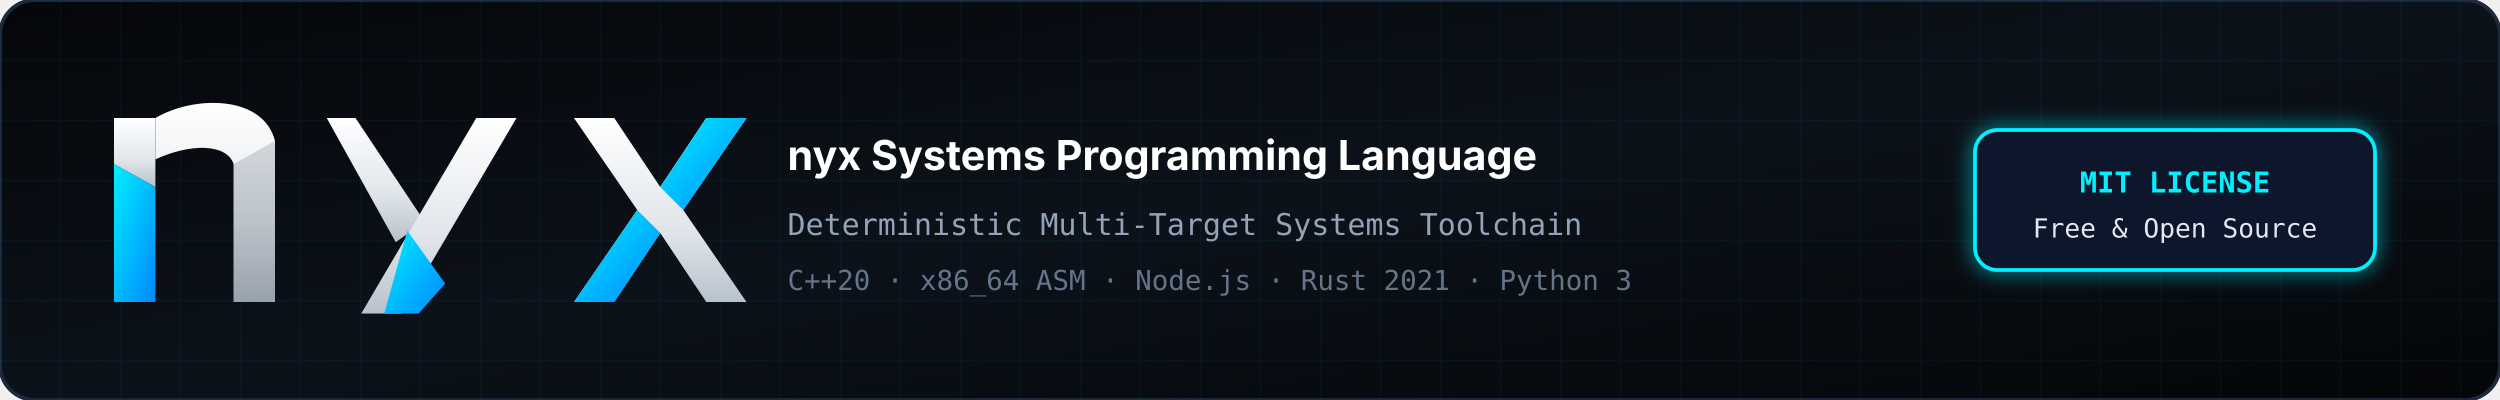
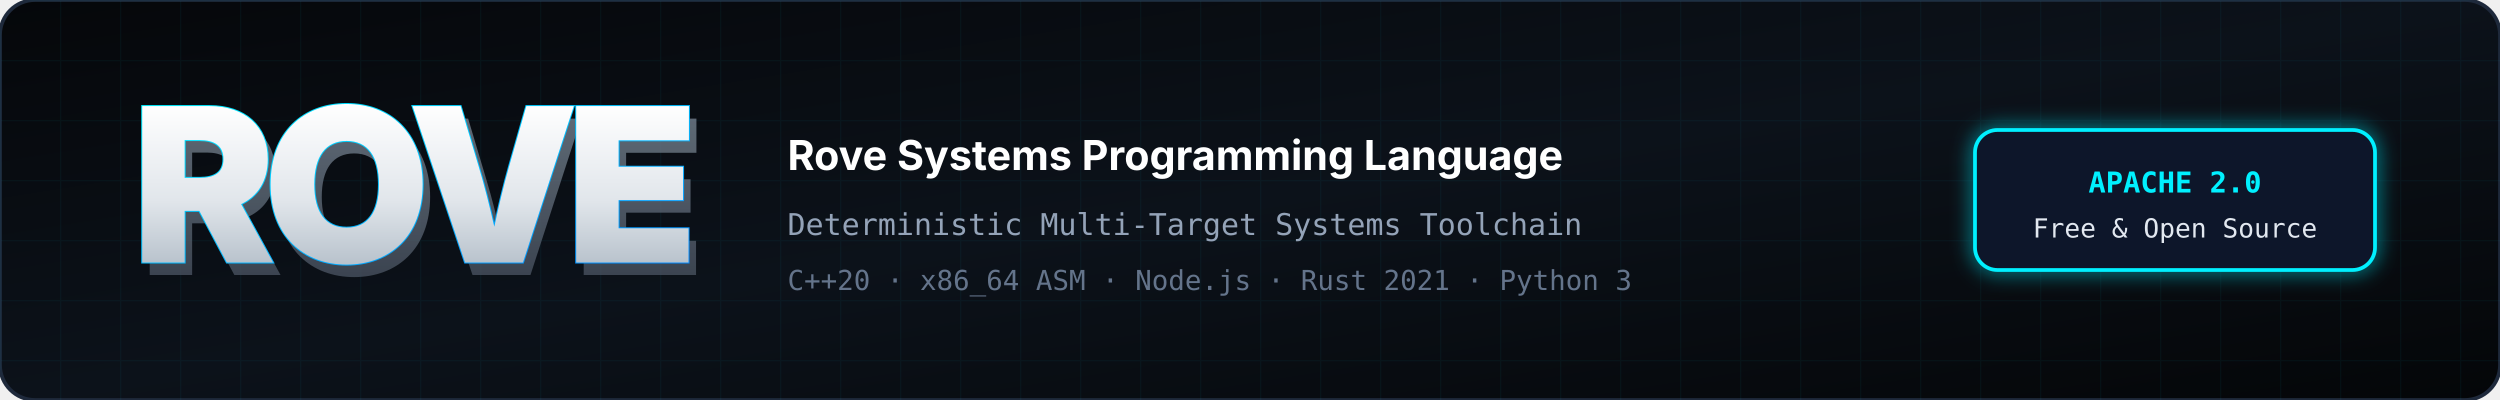
<svg xmlns="http://www.w3.org/2000/svg" viewBox="0 0 1000 160" width="100%" height="100%">
  <defs>
    <linearGradient id="footBg" x1="0%" y1="0%" x2="100%" y2="100%">
      <stop offset="0%" stop-color="#05070a" />
      <stop offset="50%" stop-color="#0c121a" />
      <stop offset="100%" stop-color="#040608" />
    </linearGradient>
    <linearGradient id="silverGrad" x1="0%" y1="0%" x2="0%" y2="100%">
      <stop offset="0%" stop-color="#FFFFFF" />
      <stop offset="60%" stop-color="#E1E6EB" />
      <stop offset="100%" stop-color="#B8C2CC" />
    </linearGradient>
    <linearGradient id="cyanFacet" x1="0%" y1="0%" x2="100%" y2="100%">
      <stop offset="0%" stop-color="#00F0FF" />
      <stop offset="100%" stop-color="#0088FF" />
    </linearGradient>
    <linearGradient id="shadeFacet" x1="0%" y1="0%" x2="0%" y2="100%">
      <stop offset="0%" stop-color="#7B8896" />
      <stop offset="100%" stop-color="#4B5563" />
    </linearGradient>
    <filter id="footGlow" x="-20%" y="-20%" width="140%" height="140%">
      <feGaussianBlur stdDeviation="4" result="blur" />
      <feMerge>
        <feMergeNode in="blur" />
        <feMergeNode in="SourceGraphic" />
      </feMerge>
    </filter>
    <pattern id="footGrid" width="24" height="24" patternUnits="userSpaceOnUse">
      <path d="M 24 0 L 0 0 0 24" fill="none" stroke="rgba(0, 240, 255, 0.04)" stroke-width="1" />
    </pattern>
  </defs>
  <style>
    .mono { font-family: 'JetBrains Mono', 'Fira Code', monospace; }
    .sans { font-family: 'Inter', system-ui, sans-serif; }
    
    @keyframes footScan {
      0%, 100% { stroke-opacity: 0.3; }
      50% { stroke-opacity: 0.85; }
    }
    .foot-pulse { animation: footScan 3s ease-in-out infinite; }
  </style>
  <rect width="1000" height="160" rx="14" fill="url(#footBg)" stroke="#1e293b" stroke-width="1.5" />
  <rect width="1000" height="160" rx="14" fill="url(#footGrid)" />
-   <g transform="translate(18, 15) scale(0.46)">
-     <path d="M 60 110 L 96 130 L 96 230 L 60 230 Z" fill="url(#cyanFacet)" />
-     <path d="M 60 70 L 96 70 L 96 130 L 60 110 Z" fill="url(#silverGrad)" />
-     <path d="M 96 70 C 130 50 190 50 200 90 L 200 230 L 164 230 L 164 110 C 158 92 126 92 96 106 Z" fill="url(#silverGrad)" />
-     <path d="M 164 110 L 200 90 L 200 230 L 164 230 Z" fill="url(#shadeFacet)" opacity="0.3" />
-     <path d="M 270 70 L 330 160 L 305 178 L 245 70 Z" fill="url(#silverGrad)" />
-     <path d="M 375 70 L 275 240 L 310 240 L 410 70 Z" fill="url(#silverGrad)" />
-     <path d="M 315 168 L 348 214 L 325 240 L 295 240 Z" fill="url(#cyanFacet)" />
-     <path d="M 460 70 L 515 150 L 460 230 L 495 230 L 535 170 L 575 230 L 610 230 L 555 150 L 610 70 L 575 70 L 535 130 L 495 70 Z" fill="url(#silverGrad)" />
-     <path d="M 555 150 L 610 70 L 575 70 L 535 130 Z" fill="url(#cyanFacet)" />
-     <path d="M 515 150 L 460 230 L 495 230 L 535 170 Z" fill="url(#cyanFacet)" />
+   <g font-family="'Arial Black', 'Inter', sans-serif" font-size="86" font-weight="900" letter-spacing="-5" text-anchor="middle">
+     <text x="169" y="110" fill="url(#shadeFacet)" opacity="0.75">ROVE</text>
+     <text x="166" y="105" fill="url(#silverGrad)" stroke="url(#cyanFacet)" stroke-width="0.8" paint-order="stroke fill">ROVE</text>
  </g>
  <g transform="translate(315, 52)">
-     <text x="0" y="16" class="sans" font-size="16.5" font-weight="700" fill="#ffffff">nyx Systems Programming Language</text>
+     <text x="0" y="16" class="sans" font-size="16.5" font-weight="700" fill="#ffffff">Rove Systems Programming Language</text>
    <text x="0" y="42" class="mono" font-size="12" fill="#94a3b8">Deterministic Multi-Target Systems Toolchain</text>
    <text x="0" y="64" class="mono" font-size="11" fill="#64748b">C++20 · x86_64 ASM · Node.js · Rust 2021 · Python 3</text>
  </g>
  <g transform="translate(790, 52)">
    <rect width="160" height="56" rx="9" fill="#0f172a" stroke="#00f0ff" stroke-width="1.5" class="foot-pulse" filter="url(#footGlow)" />
-     <text x="80" y="25" text-anchor="middle" class="mono" font-size="11.5" font-weight="700" fill="#00f0ff">MIT LICENSE</text>
+     <text x="80" y="25" text-anchor="middle" class="mono" font-size="11.5" font-weight="700" fill="#00f0ff">APACHE 2.0</text>
    <text x="80" y="43" text-anchor="middle" class="mono" font-size="10.5" fill="#e2e8f0">Free &amp; Open Source</text>
  </g>
</svg>
